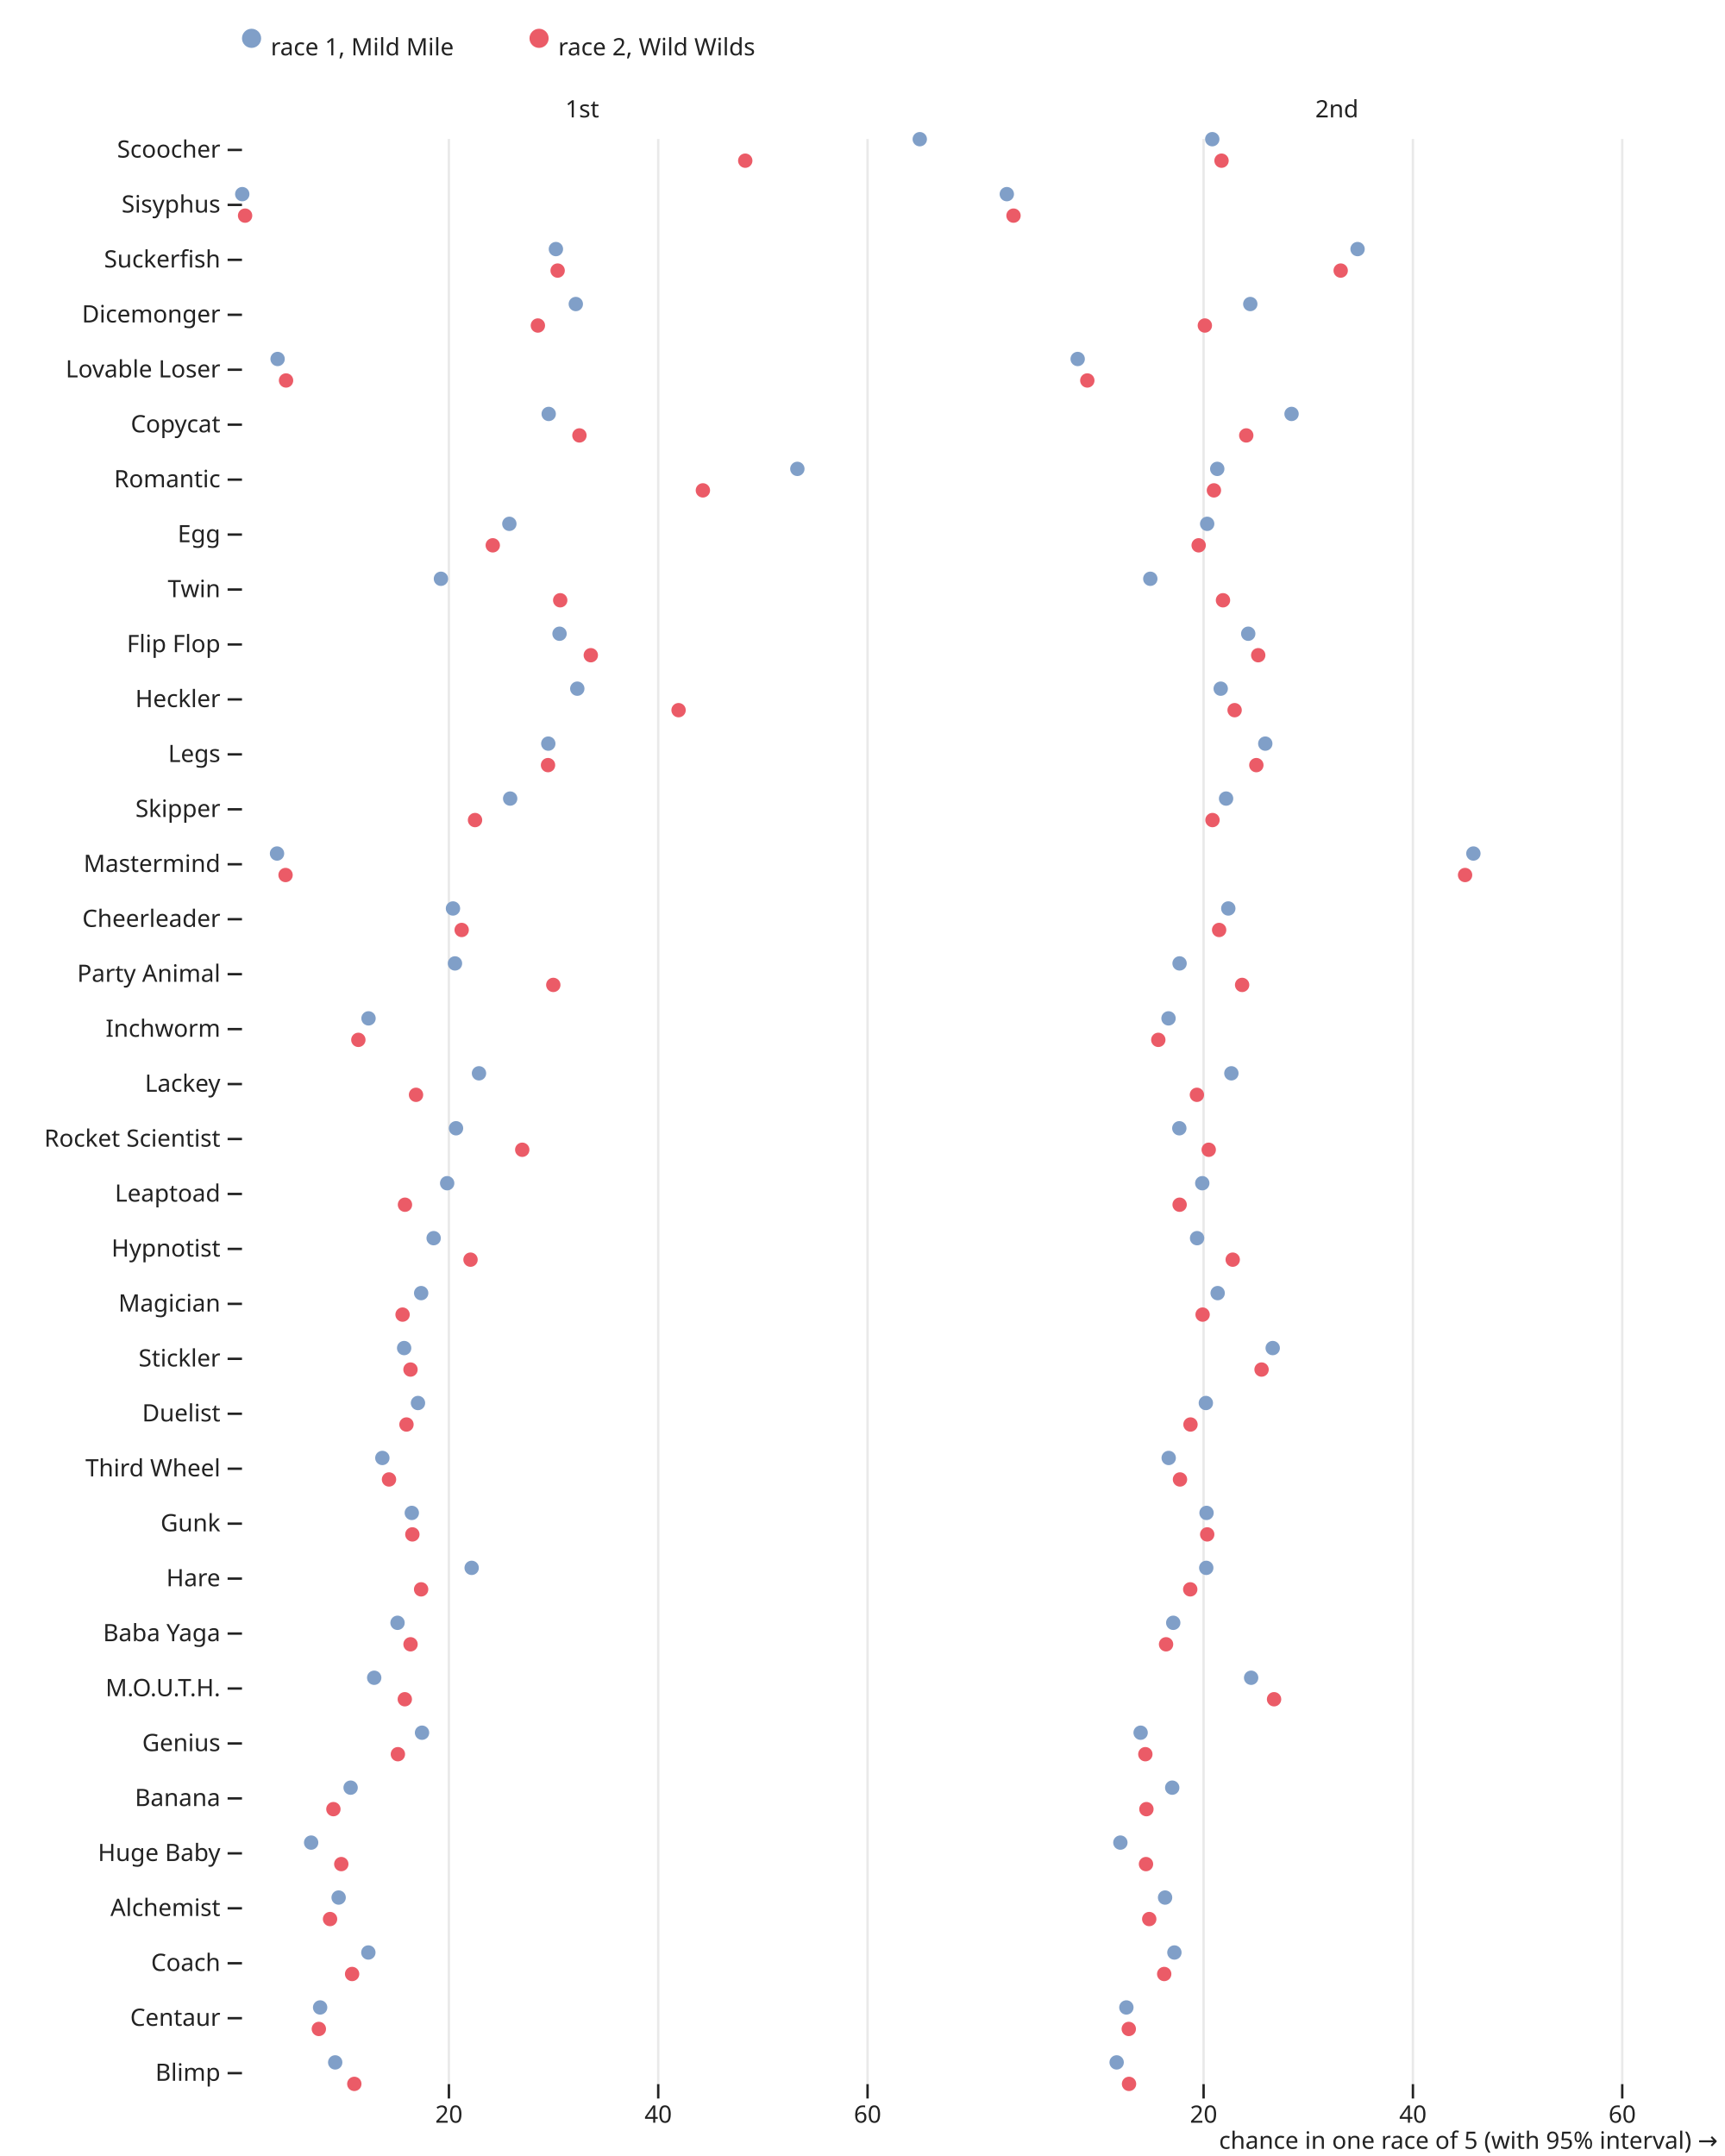
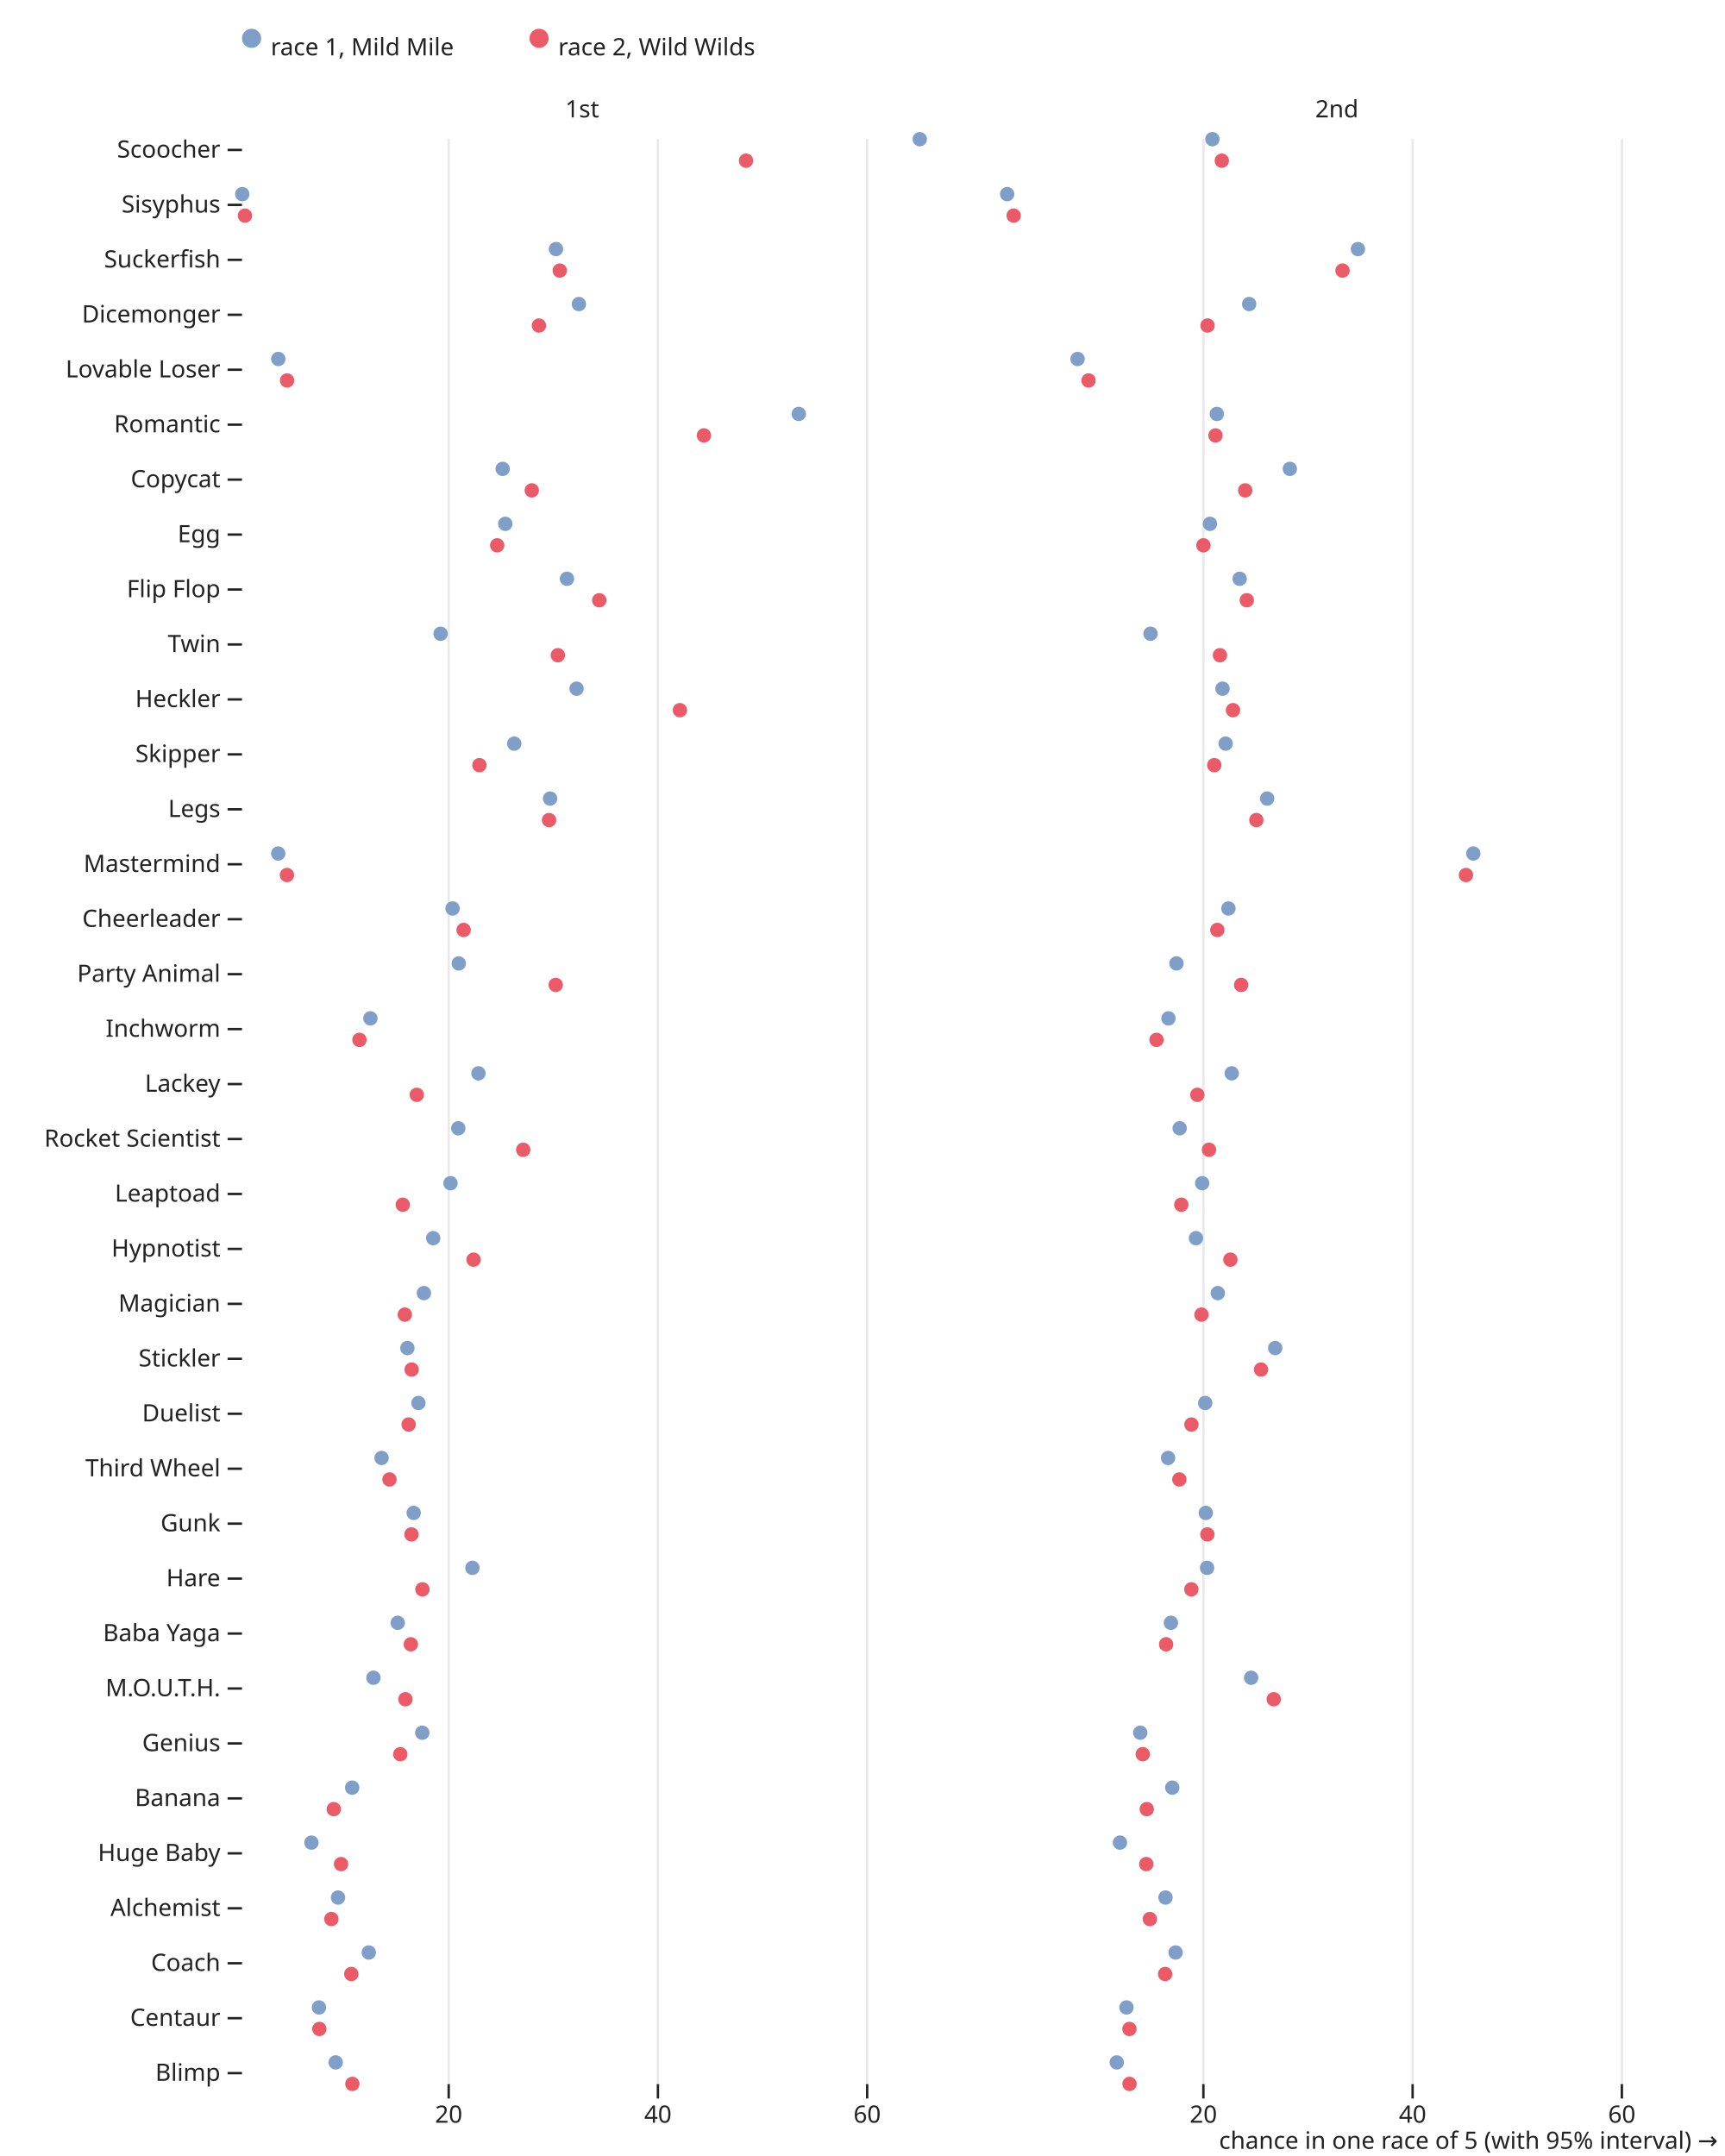
<svg xmlns="http://www.w3.org/2000/svg" class="plot-d6a7b5" fill="currentColor" font-family="system-ui, sans-serif" font-size="10" text-anchor="middle" width="720" height="900" viewBox="0 0 720 900" style="background: white; color: rgb(34, 34, 34);">
  <style>:where(.plot-d6a7b5) {
  --plot-background: white;
  display: block;
  height: auto;
  height: intrinsic;
  max-width: 100%;
}
:where(.plot-d6a7b5 text),
:where(.plot-d6a7b5 tspan) {
  white-space: pre;
}</style>
  <g aria-label="fx-axis tick label" transform="translate(0,-9)">
    <g transform="translate(1,0)">
      <text transform="translate(242,58)">1st</text>
    </g>
    <g transform="translate(316,0)">
      <text transform="translate(242,58)">2nd</text>
    </g>
  </g>
  <g aria-label="y-axis tick" aria-hidden="true">
    <g fill="none" stroke="currentColor" transform="translate(1,0)">
      <path transform="translate(100,62.58757)" d="M0,0L-6,0" />
      <path transform="translate(100,85.52542)" d="M0,0L-6,0" />
      <path transform="translate(100,108.4633)" d="M0,0L-6,0" />
      <path transform="translate(100,131.4011)" d="M0,0L-6,0" />
      <path transform="translate(100,154.339)" d="M0,0L-6,0" />
      <path transform="translate(100,177.2768)" d="M0,0L-6,0" />
      <path transform="translate(100,200.2147)" d="M0,0L-6,0" />
      <path transform="translate(100,223.1525)" d="M0,0L-6,0" />
      <path transform="translate(100,246.0904)" d="M0,0L-6,0" />
      <path transform="translate(100,269.0282)" d="M0,0L-6,0" />
      <path transform="translate(100,291.9661)" d="M0,0L-6,0" />
      <path transform="translate(100,314.904)" d="M0,0L-6,0" />
      <path transform="translate(100,337.8418)" d="M0,0L-6,0" />
      <path transform="translate(100,360.7797)" d="M0,0L-6,0" />
      <path transform="translate(100,383.7175)" d="M0,0L-6,0" />
      <path transform="translate(100,406.6554)" d="M0,0L-6,0" />
      <path transform="translate(100,429.5932)" d="M0,0L-6,0" />
      <path transform="translate(100,452.5311)" d="M0,0L-6,0" />
      <path transform="translate(100,475.4689)" d="M0,0L-6,0" />
      <path transform="translate(100,498.4068)" d="M0,0L-6,0" />
      <path transform="translate(100,521.3446)" d="M0,0L-6,0" />
      <path transform="translate(100,544.2825)" d="M0,0L-6,0" />
      <path transform="translate(100,567.2203)" d="M0,0L-6,0" />
      <path transform="translate(100,590.1582)" d="M0,0L-6,0" />
      <path transform="translate(100,613.096)" d="M0,0L-6,0" />
      <path transform="translate(100,636.0339)" d="M0,0L-6,0" />
      <path transform="translate(100,658.9718)" d="M0,0L-6,0" />
      <path transform="translate(100,681.9096)" d="M0,0L-6,0" />
      <path transform="translate(100,704.8475)" d="M0,0L-6,0" />
      <path transform="translate(100,727.7853)" d="M0,0L-6,0" />
      <path transform="translate(100,750.7232)" d="M0,0L-6,0" />
      <path transform="translate(100,773.661)" d="M0,0L-6,0" />
      <path transform="translate(100,796.5989)" d="M0,0L-6,0" />
      <path transform="translate(100,819.5367)" d="M0,0L-6,0" />
      <path transform="translate(100,842.4746)" d="M0,0L-6,0" />
      <path transform="translate(100,865.4124)" d="M0,0L-6,0" />
    </g>
  </g>
  <g aria-label="y-axis tick label" transform="translate(-9,0)">
    <g text-anchor="end" transform="translate(1,0)">
      <text y="0.32em" transform="translate(100,62.58757)">Scoocher</text>
      <text y="0.32em" transform="translate(100,85.52542)">Sisyphus</text>
      <text y="0.32em" transform="translate(100,108.4633)">Suckerfish</text>
      <text y="0.32em" transform="translate(100,131.4011)">Dicemonger</text>
      <text y="0.32em" transform="translate(100,154.339)">Lovable Loser</text>
-       <text y="0.32em" transform="translate(100,177.2768)">Copycat</text>
-       <text y="0.32em" transform="translate(100,200.2147)">Romantic</text>
+       <text y="0.32em" transform="translate(100,177.2768)">Romantic</text>
+       <text y="0.32em" transform="translate(100,200.2147)">Copycat</text>
      <text y="0.32em" transform="translate(100,223.1525)">Egg</text>
-       <text y="0.32em" transform="translate(100,246.0904)">Twin</text>
-       <text y="0.32em" transform="translate(100,269.0282)">Flip Flop</text>
+       <text y="0.32em" transform="translate(100,246.0904)">Flip Flop</text>
+       <text y="0.32em" transform="translate(100,269.0282)">Twin</text>
      <text y="0.32em" transform="translate(100,291.9661)">Heckler</text>
-       <text y="0.32em" transform="translate(100,314.904)">Legs</text>
-       <text y="0.32em" transform="translate(100,337.8418)">Skipper</text>
+       <text y="0.32em" transform="translate(100,314.904)">Skipper</text>
+       <text y="0.32em" transform="translate(100,337.8418)">Legs</text>
      <text y="0.32em" transform="translate(100,360.7797)">Mastermind</text>
      <text y="0.32em" transform="translate(100,383.7175)">Cheerleader</text>
      <text y="0.32em" transform="translate(100,406.6554)">Party Animal</text>
      <text y="0.32em" transform="translate(100,429.5932)">Inchworm</text>
      <text y="0.32em" transform="translate(100,452.5311)">Lackey</text>
      <text y="0.32em" transform="translate(100,475.4689)">Rocket Scientist</text>
      <text y="0.32em" transform="translate(100,498.4068)">Leaptoad</text>
      <text y="0.32em" transform="translate(100,521.3446)">Hypnotist</text>
      <text y="0.32em" transform="translate(100,544.2825)">Magician</text>
      <text y="0.32em" transform="translate(100,567.2203)">Stickler</text>
      <text y="0.32em" transform="translate(100,590.1582)">Duelist</text>
      <text y="0.32em" transform="translate(100,613.096)">Third Wheel</text>
      <text y="0.32em" transform="translate(100,636.0339)">Gunk</text>
      <text y="0.32em" transform="translate(100,658.9718)">Hare</text>
      <text y="0.32em" transform="translate(100,681.9096)">Baba Yaga</text>
      <text y="0.32em" transform="translate(100,704.8475)">M.O.U.T.H.</text>
      <text y="0.32em" transform="translate(100,727.7853)">Genius</text>
      <text y="0.32em" transform="translate(100,750.7232)">Banana</text>
      <text y="0.32em" transform="translate(100,773.661)">Huge Baby</text>
      <text y="0.32em" transform="translate(100,796.5989)">Alchemist</text>
      <text y="0.32em" transform="translate(100,819.5367)">Coach</text>
      <text y="0.32em" transform="translate(100,842.4746)">Centaur</text>
      <text y="0.32em" transform="translate(100,865.4124)">Blimp</text>
    </g>
  </g>
  <g aria-label="x-grid" aria-hidden="true">
    <g stroke="currentColor" stroke-opacity="0.1" transform="translate(1,0)">
-       <line x1="186.368" x2="186.368" y1="58" y2="870" />
-       <line x1="273.739" x2="273.739" y1="58" y2="870" />
-       <line x1="361.11" x2="361.11" y1="58" y2="870" />
+       <line x1="186.28" x2="186.28" y1="58" y2="870" />
+       <line x1="273.614" x2="273.614" y1="58" y2="870" />
+       <line x1="360.948" x2="360.948" y1="58" y2="870" />
    </g>
    <g stroke="currentColor" stroke-opacity="0.1" transform="translate(316,0)">
-       <line x1="186.368" x2="186.368" y1="58" y2="870" />
-       <line x1="273.739" x2="273.739" y1="58" y2="870" />
-       <line x1="361.11" x2="361.11" y1="58" y2="870" />
+       <line x1="186.28" x2="186.28" y1="58" y2="870" />
+       <line x1="273.614" x2="273.614" y1="58" y2="870" />
+       <line x1="360.948" x2="360.948" y1="58" y2="870" />
    </g>
  </g>
  <g aria-label="x-axis tick" aria-hidden="true">
    <g fill="none" stroke="currentColor" transform="translate(1,0)">
-       <path transform="translate(186.368,870)" d="M0,0L0,6" />
-       <path transform="translate(273.7392,870)" d="M0,0L0,6" />
-       <path transform="translate(361.1104,870)" d="M0,0L0,6" />
+       <path transform="translate(186.2798,870)" d="M0,0L0,6" />
+       <path transform="translate(273.6141,870)" d="M0,0L0,6" />
+       <path transform="translate(360.9485,870)" d="M0,0L0,6" />
    </g>
    <g fill="none" stroke="currentColor" transform="translate(316,0)">
-       <path transform="translate(186.368,870)" d="M0,0L0,6" />
-       <path transform="translate(273.7392,870)" d="M0,0L0,6" />
-       <path transform="translate(361.1104,870)" d="M0,0L0,6" />
+       <path transform="translate(186.2798,870)" d="M0,0L0,6" />
+       <path transform="translate(273.6141,870)" d="M0,0L0,6" />
+       <path transform="translate(360.9485,870)" d="M0,0L0,6" />
    </g>
  </g>
  <g aria-label="x-axis tick label" transform="translate(0,9)">
    <g font-variant="tabular-nums" transform="translate(1,0)">
-       <text y="0.71em" transform="translate(186.368,870)">20</text>
-       <text y="0.71em" transform="translate(273.7392,870)">40</text>
-       <text y="0.71em" transform="translate(361.1104,870)">60</text>
+       <text y="0.71em" transform="translate(186.2798,870)">20</text>
+       <text y="0.71em" transform="translate(273.6141,870)">40</text>
+       <text y="0.71em" transform="translate(360.9485,870)">60</text>
    </g>
    <g font-variant="tabular-nums" transform="translate(316,0)">
-       <text y="0.71em" transform="translate(186.368,870)">20</text>
-       <text y="0.71em" transform="translate(273.7392,870)">40</text>
-       <text y="0.71em" transform="translate(361.1104,870)">60</text>
+       <text y="0.71em" transform="translate(186.2798,870)">20</text>
+       <text y="0.71em" transform="translate(273.6141,870)">40</text>
+       <text y="0.71em" transform="translate(360.9485,870)">60</text>
    </g>
  </g>
  <g aria-label="x-axis label" text-anchor="end" transform="translate(17,27)">
    <text transform="translate(700,870)">chance in one race of 5 (with 95% interval) →</text>
  </g>
  <g aria-label="rule" transform="translate(0,-4.486188)">
    <g stroke="rgb(128, 159, 200)" transform="translate(1,0)">
-       <line x1="151.996" x2="153.502" y1="819.537" y2="819.537" />
-       <line x1="166.851" x2="168.52" y1="567.22" y2="567.22" />
-       <line x1="157.8" x2="159.379" y1="613.096" y2="613.096" />
-       <line x1="179.107" x2="180.897" y1="521.345" y2="521.345" />
-       <line x1="210.934" x2="212.947" y1="337.842" y2="337.842" />
-       <line x1="170.028" x2="171.734" y1="636.034" y2="636.034" />
-       <line x1="184.728" x2="186.562" y1="498.407" y2="498.407" />
-       <line x1="187.14" x2="188.992" y1="383.718" y2="383.718" />
-       <line x1="139.674" x2="141.016" y1="796.599" y2="796.599" />
-       <line x1="164.104" x2="165.751" y1="681.91" y2="681.91" />
-       <line x1="100" x2="100.232" y1="85.525" y2="85.525" />
-       <line x1="238.883" x2="241.032" y1="291.966" y2="291.966" />
-       <line x1="187.972" x2="189.831" y1="406.655" y2="406.655" />
-       <line x1="226.976" x2="229.073" y1="177.277" y2="177.277" />
-       <line x1="231.485" x2="233.602" y1="269.028" y2="269.028" />
-       <line x1="114.2" x2="115.056" y1="360.78" y2="360.78" />
-       <line x1="152.064" x2="153.575" y1="429.593" y2="429.593" />
-       <line x1="128.287" x2="129.447" y1="773.661" y2="773.661" />
-       <line x1="174.279" x2="176.019" y1="727.785" y2="727.785" />
-       <line x1="197.96" x2="199.891" y1="452.531" y2="452.531" />
-       <line x1="144.635" x2="146.053" y1="750.723" y2="750.723" />
-       <line x1="154.42" x2="155.955" y1="704.847" y2="704.847" />
-       <line x1="194.913" x2="196.822" y1="658.972" y2="658.972" />
-       <line x1="226.807" x2="228.899" y1="314.904" y2="314.904" />
-       <line x1="381.81" x2="384" y1="62.588" y2="62.588" />
-       <line x1="173.923" x2="175.661" y1="544.282" y2="544.282" />
-       <line x1="182.135" x2="183.95" y1="246.09" y2="246.09" />
-       <line x1="210.597" x2="212.604" y1="223.153" y2="223.153" />
-       <line x1="138.247" x2="139.57" y1="865.412" y2="865.412" />
-       <line x1="132.005" x2="133.229" y1="842.475" y2="842.475" />
-       <line x1="330.665" x2="332.958" y1="200.215" y2="200.215" />
-       <line x1="188.407" x2="190.267" y1="475.469" y2="475.469" />
-       <line x1="229.976" x2="232.086" y1="108.463" y2="108.463" />
-       <line x1="238.262" x2="240.407" y1="131.401" y2="131.401" />
-       <line x1="172.597" x2="174.326" y1="590.158" y2="590.158" />
-       <line x1="114.438" x2="115.299" y1="154.339" y2="154.339" />
+       <line x1="152.166" x2="153.68" y1="819.537" y2="819.537" />
+       <line x1="157.484" x2="159.059" y1="613.096" y2="613.096" />
+       <line x1="168.2" x2="169.886" y1="567.22" y2="567.22" />
+       <line x1="164.181" x2="165.83" y1="681.91" y2="681.91" />
+       <line x1="186.976" x2="188.826" y1="383.718" y2="383.718" />
+       <line x1="139.425" x2="140.767" y1="796.599" y2="796.599" />
+       <line x1="212.63" x2="214.649" y1="314.904" y2="314.904" />
+       <line x1="178.923" x2="180.707" y1="521.345" y2="521.345" />
+       <line x1="175.066" x2="176.815" y1="544.282" y2="544.282" />
+       <line x1="181.993" x2="183.807" y1="269.028" y2="269.028" />
+       <line x1="145.276" x2="146.701" y1="750.723" y2="750.723" />
+       <line x1="197.732" x2="199.66" y1="452.531" y2="452.531" />
+       <line x1="154.11" x2="155.645" y1="704.847" y2="704.847" />
+       <line x1="195.233" x2="197.144" y1="658.972" y2="658.972" />
+       <line x1="208.891" x2="210.889" y1="223.153" y2="223.153" />
+       <line x1="131.525" x2="132.744" y1="842.475" y2="842.475" />
+       <line x1="331.244" x2="333.532" y1="177.277" y2="177.277" />
+       <line x1="138.438" x2="139.765" y1="865.412" y2="865.412" />
+       <line x1="128.416" x2="129.577" y1="773.661" y2="773.661" />
+       <line x1="207.815" x2="209.806" y1="200.215" y2="200.215" />
+       <line x1="189.55" x2="191.42" y1="406.655" y2="406.655" />
+       <line x1="174.384" x2="176.127" y1="727.785" y2="727.785" />
+       <line x1="234.58" x2="236.711" y1="246.09" y2="246.09" />
+       <line x1="114.698" x2="115.566" y1="360.78" y2="360.78" />
+       <line x1="152.841" x2="154.365" y1="429.593" y2="429.593" />
+       <line x1="100" x2="100.238" y1="85.525" y2="85.525" />
+       <line x1="238.588" x2="240.73" y1="291.966" y2="291.966" />
+       <line x1="170.816" x2="172.526" y1="636.034" y2="636.034" />
+       <line x1="186.109" x2="187.953" y1="498.407" y2="498.407" />
+       <line x1="227.563" x2="229.661" y1="337.842" y2="337.842" />
+       <line x1="381.817" x2="384" y1="62.588" y2="62.588" />
+       <line x1="230.017" x2="232.127" y1="108.463" y2="108.463" />
+       <line x1="189.348" x2="191.219" y1="475.469" y2="475.469" />
+       <line x1="239.547" x2="241.697" y1="131.401" y2="131.401" />
+       <line x1="172.786" x2="174.514" y1="590.158" y2="590.158" />
+       <line x1="114.732" x2="115.601" y1="154.339" y2="154.339" />
    </g>
    <g stroke="rgb(128, 159, 200)" transform="translate(316,0)">
-       <line x1="172.833" x2="174.565" y1="681.91" y2="681.91" />
-       <line x1="169.446" x2="171.139" y1="796.599" y2="796.599" />
-       <line x1="195.722" x2="197.637" y1="383.718" y2="383.718" />
-       <line x1="194.804" x2="196.713" y1="337.842" y2="337.842" />
-       <line x1="182.74" x2="184.56" y1="521.345" y2="521.345" />
-       <line x1="170.947" x2="172.66" y1="613.096" y2="613.096" />
-       <line x1="214.203" x2="216.229" y1="567.22" y2="567.22" />
-       <line x1="173.32" x2="175.051" y1="819.537" y2="819.537" />
-       <line x1="186.557" x2="188.404" y1="658.972" y2="658.972" />
-       <line x1="205.226" x2="207.199" y1="704.847" y2="704.847" />
-       <line x1="192.569" x2="194.461" y1="291.966" y2="291.966" />
-       <line x1="103.985" x2="104.485" y1="85.525" y2="85.525" />
-       <line x1="297.832" x2="300.127" y1="360.78" y2="360.78" />
-       <line x1="204.018" x2="205.988" y1="269.028" y2="269.028" />
-       <line x1="159.289" x2="160.88" y1="727.785" y2="727.785" />
-       <line x1="175.465" x2="177.221" y1="406.655" y2="406.655" />
-       <line x1="170.876" x2="172.589" y1="429.593" y2="429.593" />
-       <line x1="150.885" x2="152.381" y1="773.661" y2="773.661" />
-       <line x1="222.047" x2="224.119" y1="177.277" y2="177.277" />
-       <line x1="172.41" x2="174.139" y1="750.723" y2="750.723" />
-       <line x1="197.001" x2="198.925" y1="452.531" y2="452.531" />
-       <line x1="189.057" x2="190.921" y1="62.588" y2="62.588" />
-       <line x1="211.112" x2="213.121" y1="314.904" y2="314.904" />
-       <line x1="186.941" x2="188.788" y1="223.153" y2="223.153" />
-       <line x1="149.342" x2="150.818" y1="865.412" y2="865.412" />
-       <line x1="191.131" x2="193.013" y1="200.215" y2="200.215" />
-       <line x1="153.375" x2="154.9" y1="842.475" y2="842.475" />
-       <line x1="163.307" x2="164.947" y1="246.09" y2="246.09" />
-       <line x1="191.301" x2="193.182" y1="544.282" y2="544.282" />
-       <line x1="186.671" x2="188.522" y1="636.034" y2="636.034" />
-       <line x1="184.901" x2="186.736" y1="498.407" y2="498.407" />
-       <line x1="249.544" x2="251.731" y1="108.463" y2="108.463" />
-       <line x1="175.362" x2="177.114" y1="475.469" y2="475.469" />
-       <line x1="204.871" x2="206.846" y1="131.401" y2="131.401" />
-       <line x1="133.19" x2="134.436" y1="154.339" y2="154.339" />
-       <line x1="186.389" x2="188.235" y1="590.158" y2="590.158" />
+       <line x1="215.243" x2="217.279" y1="567.22" y2="567.22" />
+       <line x1="173.812" x2="175.553" y1="819.537" y2="819.537" />
+       <line x1="170.697" x2="172.409" y1="613.096" y2="613.096" />
+       <line x1="171.859" x2="173.583" y1="681.91" y2="681.91" />
+       <line x1="189.112" x2="190.972" y1="62.588" y2="62.588" />
+       <line x1="211.889" x2="213.906" y1="337.842" y2="337.842" />
+       <line x1="182.275" x2="184.087" y1="521.345" y2="521.345" />
+       <line x1="194.628" x2="196.532" y1="314.904" y2="314.904" />
+       <line x1="200.45" x2="202.397" y1="246.09" y2="246.09" />
+       <line x1="159.14" x2="160.732" y1="727.785" y2="727.785" />
+       <line x1="170.842" x2="172.558" y1="429.593" y2="429.593" />
+       <line x1="221.331" x2="223.398" y1="200.215" y2="200.215" />
+       <line x1="297.804" x2="300.095" y1="360.78" y2="360.78" />
+       <line x1="150.722" x2="152.214" y1="773.661" y2="773.661" />
+       <line x1="174.179" x2="175.922" y1="406.655" y2="406.655" />
+       <line x1="197.146" x2="199.07" y1="452.531" y2="452.531" />
+       <line x1="172.425" x2="174.154" y1="750.723" y2="750.723" />
+       <line x1="195.779" x2="197.694" y1="383.718" y2="383.718" />
+       <line x1="169.62" x2="171.321" y1="796.599" y2="796.599" />
+       <line x1="193.326" x2="195.219" y1="291.966" y2="291.966" />
+       <line x1="104.125" x2="104.634" y1="85.525" y2="85.525" />
+       <line x1="186.899" x2="188.749" y1="658.972" y2="658.972" />
+       <line x1="205.227" x2="207.203" y1="704.847" y2="704.847" />
+       <line x1="190.953" x2="192.83" y1="177.277" y2="177.277" />
+       <line x1="153.421" x2="154.95" y1="842.475" y2="842.475" />
+       <line x1="188.091" x2="189.949" y1="223.153" y2="223.153" />
+       <line x1="149.385" x2="150.862" y1="865.412" y2="865.412" />
+       <line x1="191.368" x2="193.25" y1="544.282" y2="544.282" />
+       <line x1="163.401" x2="165.042" y1="269.028" y2="269.028" />
+       <line x1="249.693" x2="251.879" y1="108.463" y2="108.463" />
+       <line x1="204.404" x2="206.376" y1="131.401" y2="131.401" />
+       <line x1="175.508" x2="177.264" y1="475.469" y2="475.469" />
+       <line x1="186.365" x2="188.208" y1="636.034" y2="636.034" />
+       <line x1="184.864" x2="186.698" y1="498.407" y2="498.407" />
+       <line x1="186.12" x2="187.962" y1="590.158" y2="590.158" />
+       <line x1="133.141" x2="134.386" y1="154.339" y2="154.339" />
    </g>
  </g>
  <g aria-label="dot" transform="translate(0,-4.486188)">
    <g fill="rgb(128, 159, 200)" transform="translate(1,0)">
-       <circle cx="152.749" cy="819.537" r="3" />
-       <circle cx="167.685" cy="567.22" r="3" />
-       <circle cx="158.589" cy="613.096" r="3" />
-       <circle cx="180.002" cy="521.345" r="3" />
-       <circle cx="211.941" cy="337.842" r="3" />
-       <circle cx="170.881" cy="636.034" r="3" />
-       <circle cx="185.645" cy="498.407" r="3" />
-       <circle cx="188.066" cy="383.718" r="3" />
-       <circle cx="140.345" cy="796.599" r="3" />
-       <circle cx="164.927" cy="681.91" r="3" />
-       <circle cx="100.116" cy="85.525" r="3" />
-       <circle cx="239.958" cy="291.966" r="3" />
-       <circle cx="188.902" cy="406.655" r="3" />
-       <circle cx="228.025" cy="177.277" r="3" />
-       <circle cx="232.544" cy="269.028" r="3" />
-       <circle cx="114.628" cy="360.78" r="3" />
-       <circle cx="152.819" cy="429.593" r="3" />
-       <circle cx="128.867" cy="773.661" r="3" />
-       <circle cx="175.149" cy="727.785" r="3" />
-       <circle cx="198.926" cy="452.531" r="3" />
-       <circle cx="145.344" cy="750.723" r="3" />
-       <circle cx="155.187" cy="704.847" r="3" />
-       <circle cx="195.868" cy="658.972" r="3" />
-       <circle cx="227.853" cy="314.904" r="3" />
-       <circle cx="382.905" cy="62.588" r="3" />
-       <circle cx="174.792" cy="544.282" r="3" />
-       <circle cx="183.043" cy="246.09" r="3" />
-       <circle cx="211.6" cy="223.153" r="3" />
-       <circle cx="138.909" cy="865.412" r="3" />
-       <circle cx="132.617" cy="842.475" r="3" />
-       <circle cx="331.811" cy="200.215" r="3" />
-       <circle cx="189.337" cy="475.469" r="3" />
-       <circle cx="231.031" cy="108.463" r="3" />
-       <circle cx="239.335" cy="131.401" r="3" />
-       <circle cx="173.461" cy="590.158" r="3" />
-       <circle cx="114.869" cy="154.339" r="3" />
+       <circle cx="152.923" cy="819.537" r="3" />
+       <circle cx="158.271" cy="613.096" r="3" />
+       <circle cx="169.043" cy="567.22" r="3" />
+       <circle cx="165.006" cy="681.91" r="3" />
+       <circle cx="187.901" cy="383.718" r="3" />
+       <circle cx="140.096" cy="796.599" r="3" />
+       <circle cx="213.64" cy="314.904" r="3" />
+       <circle cx="179.815" cy="521.345" r="3" />
+       <circle cx="175.94" cy="544.282" r="3" />
+       <circle cx="182.9" cy="269.028" r="3" />
+       <circle cx="145.988" cy="750.723" r="3" />
+       <circle cx="198.696" cy="452.531" r="3" />
+       <circle cx="154.878" cy="704.847" r="3" />
+       <circle cx="196.188" cy="658.972" r="3" />
+       <circle cx="209.89" cy="223.153" r="3" />
+       <circle cx="132.135" cy="842.475" r="3" />
+       <circle cx="332.388" cy="177.277" r="3" />
+       <circle cx="139.102" cy="865.412" r="3" />
+       <circle cx="128.996" cy="773.661" r="3" />
+       <circle cx="208.81" cy="200.215" r="3" />
+       <circle cx="190.485" cy="406.655" r="3" />
+       <circle cx="175.256" cy="727.785" r="3" />
+       <circle cx="235.646" cy="246.09" r="3" />
+       <circle cx="115.132" cy="360.78" r="3" />
+       <circle cx="153.603" cy="429.593" r="3" />
+       <circle cx="100.119" cy="85.525" r="3" />
+       <circle cx="239.659" cy="291.966" r="3" />
+       <circle cx="171.671" cy="636.034" r="3" />
+       <circle cx="187.031" cy="498.407" r="3" />
+       <circle cx="228.612" cy="337.842" r="3" />
+       <circle cx="382.908" cy="62.588" r="3" />
+       <circle cx="231.072" cy="108.463" r="3" />
+       <circle cx="190.283" cy="475.469" r="3" />
+       <circle cx="240.622" cy="131.401" r="3" />
+       <circle cx="173.65" cy="590.158" r="3" />
+       <circle cx="115.166" cy="154.339" r="3" />
    </g>
    <g fill="rgb(128, 159, 200)" transform="translate(316,0)">
-       <circle cx="173.699" cy="681.91" r="3" />
-       <circle cx="170.292" cy="796.599" r="3" />
-       <circle cx="196.679" cy="383.718" r="3" />
-       <circle cx="195.758" cy="337.842" r="3" />
-       <circle cx="183.65" cy="521.345" r="3" />
-       <circle cx="171.804" cy="613.096" r="3" />
-       <circle cx="215.216" cy="567.22" r="3" />
-       <circle cx="174.185" cy="819.537" r="3" />
-       <circle cx="187.481" cy="658.972" r="3" />
-       <circle cx="206.213" cy="704.847" r="3" />
-       <circle cx="193.515" cy="291.966" r="3" />
-       <circle cx="104.235" cy="85.525" r="3" />
-       <circle cx="298.979" cy="360.78" r="3" />
-       <circle cx="205.003" cy="269.028" r="3" />
-       <circle cx="160.085" cy="727.785" r="3" />
-       <circle cx="176.343" cy="406.655" r="3" />
-       <circle cx="171.732" cy="429.593" r="3" />
-       <circle cx="151.633" cy="773.661" r="3" />
-       <circle cx="223.083" cy="177.277" r="3" />
-       <circle cx="173.274" cy="750.723" r="3" />
-       <circle cx="197.963" cy="452.531" r="3" />
-       <circle cx="189.989" cy="62.588" r="3" />
-       <circle cx="212.117" cy="314.904" r="3" />
-       <circle cx="187.864" cy="223.153" r="3" />
-       <circle cx="150.08" cy="865.412" r="3" />
-       <circle cx="192.072" cy="200.215" r="3" />
-       <circle cx="154.138" cy="842.475" r="3" />
-       <circle cx="164.127" cy="246.09" r="3" />
-       <circle cx="192.241" cy="544.282" r="3" />
-       <circle cx="187.597" cy="636.034" r="3" />
-       <circle cx="185.818" cy="498.407" r="3" />
-       <circle cx="250.637" cy="108.463" r="3" />
-       <circle cx="176.238" cy="475.469" r="3" />
-       <circle cx="205.858" cy="131.401" r="3" />
-       <circle cx="133.813" cy="154.339" r="3" />
-       <circle cx="187.312" cy="590.158" r="3" />
+       <circle cx="216.261" cy="567.22" r="3" />
+       <circle cx="174.682" cy="819.537" r="3" />
+       <circle cx="171.553" cy="613.096" r="3" />
+       <circle cx="172.721" cy="681.91" r="3" />
+       <circle cx="190.042" cy="62.588" r="3" />
+       <circle cx="212.897" cy="337.842" r="3" />
+       <circle cx="183.181" cy="521.345" r="3" />
+       <circle cx="195.58" cy="314.904" r="3" />
+       <circle cx="201.423" cy="246.09" r="3" />
+       <circle cx="159.936" cy="727.785" r="3" />
+       <circle cx="171.7" cy="429.593" r="3" />
+       <circle cx="222.365" cy="200.215" r="3" />
+       <circle cx="298.95" cy="360.78" r="3" />
+       <circle cx="151.468" cy="773.661" r="3" />
+       <circle cx="175.051" cy="406.655" r="3" />
+       <circle cx="198.108" cy="452.531" r="3" />
+       <circle cx="173.29" cy="750.723" r="3" />
+       <circle cx="196.737" cy="383.718" r="3" />
+       <circle cx="170.47" cy="796.599" r="3" />
+       <circle cx="194.273" cy="291.966" r="3" />
+       <circle cx="104.379" cy="85.525" r="3" />
+       <circle cx="187.824" cy="658.972" r="3" />
+       <circle cx="206.215" cy="704.847" r="3" />
+       <circle cx="191.892" cy="177.277" r="3" />
+       <circle cx="154.185" cy="842.475" r="3" />
+       <circle cx="189.02" cy="223.153" r="3" />
+       <circle cx="150.124" cy="865.412" r="3" />
+       <circle cx="192.309" cy="544.282" r="3" />
+       <circle cx="164.221" cy="269.028" r="3" />
+       <circle cx="250.786" cy="108.463" r="3" />
+       <circle cx="205.39" cy="131.401" r="3" />
+       <circle cx="176.386" cy="475.469" r="3" />
+       <circle cx="187.286" cy="636.034" r="3" />
+       <circle cx="185.781" cy="498.407" r="3" />
+       <circle cx="187.041" cy="590.158" r="3" />
+       <circle cx="133.763" cy="154.339" r="3" />
    </g>
  </g>
  <g aria-label="rule" transform="translate(0,4.486188)">
    <g stroke="rgb(235, 91, 103)" transform="translate(1,0)">
-       <line x1="169.501" x2="171.204" y1="681.91" y2="681.91" />
-       <line x1="169.486" x2="171.183" y1="567.22" y2="567.22" />
-       <line x1="160.563" x2="162.171" y1="613.096" y2="613.096" />
-       <line x1="145.255" x2="146.68" y1="819.537" y2="819.537" />
-       <line x1="101.131" x2="101.464" y1="85.525" y2="85.525" />
-       <line x1="281.099" x2="283.363" y1="291.966" y2="291.966" />
-       <line x1="196.309" x2="198.232" y1="337.842" y2="337.842" />
-       <line x1="194.436" x2="196.342" y1="521.345" y2="521.345" />
-       <line x1="166.194" x2="167.861" y1="544.282" y2="544.282" />
-       <line x1="231.769" x2="233.885" y1="246.09" y2="246.09" />
-       <line x1="170.264" x2="171.971" y1="636.034" y2="636.034" />
-       <line x1="167.194" x2="168.869" y1="498.407" y2="498.407" />
-       <line x1="173.901" x2="175.642" y1="658.972" y2="658.972" />
-       <line x1="167.124" x2="168.799" y1="704.847" y2="704.847" />
-       <line x1="171.785" x2="173.506" y1="452.531" y2="452.531" />
-       <line x1="137.5" x2="138.815" y1="750.723" y2="750.723" />
-       <line x1="308.912" x2="311.209" y1="62.588" y2="62.588" />
-       <line x1="226.694" x2="228.787" y1="314.904" y2="314.904" />
-       <line x1="140.77" x2="142.13" y1="773.661" y2="773.661" />
-       <line x1="164.252" x2="165.897" y1="727.785" y2="727.785" />
-       <line x1="244.511" x2="246.677" y1="269.028" y2="269.028" />
-       <line x1="117.719" x2="118.659" y1="360.78" y2="360.78" />
-       <line x1="228.887" x2="230.997" y1="406.655" y2="406.655" />
-       <line x1="147.845" x2="149.304" y1="429.593" y2="429.593" />
-       <line x1="239.772" x2="241.921" y1="177.277" y2="177.277" />
-       <line x1="291.235" x2="293.517" y1="200.215" y2="200.215" />
-       <line x1="203.695" x2="205.66" y1="223.153" y2="223.153" />
-       <line x1="146.169" x2="147.604" y1="865.412" y2="865.412" />
-       <line x1="131.473" x2="132.691" y1="842.475" y2="842.475" />
-       <line x1="190.756" x2="192.638" y1="383.718" y2="383.718" />
-       <line x1="136.115" x2="137.407" y1="796.599" y2="796.599" />
-       <line x1="230.697" x2="232.807" y1="108.463" y2="108.463" />
-       <line x1="215.961" x2="218" y1="475.469" y2="475.469" />
-       <line x1="222.468" x2="224.543" y1="131.401" y2="131.401" />
-       <line x1="167.817" x2="169.496" y1="590.158" y2="590.158" />
-       <line x1="117.917" x2="118.865" y1="154.339" y2="154.339" />
+       <line x1="169.628" x2="171.33" y1="681.91" y2="681.91" />
+       <line x1="169.966" x2="171.668" y1="567.22" y2="567.22" />
+       <line x1="144.923" x2="146.34" y1="819.537" y2="819.537" />
+       <line x1="160.761" x2="162.372" y1="613.096" y2="613.096" />
+       <line x1="191.565" x2="193.449" y1="383.718" y2="383.718" />
+       <line x1="136.658" x2="137.959" y1="796.599" y2="796.599" />
+       <line x1="195.697" x2="197.611" y1="521.345" y2="521.345" />
+       <line x1="198.126" x2="200.059" y1="314.904" y2="314.904" />
+       <line x1="172.091" x2="173.815" y1="452.531" y2="452.531" />
+       <line x1="137.644" x2="138.96" y1="750.723" y2="750.723" />
+       <line x1="174.437" x2="176.183" y1="658.972" y2="658.972" />
+       <line x1="167.378" x2="169.054" y1="704.847" y2="704.847" />
+       <line x1="309.234" x2="311.534" y1="62.588" y2="62.588" />
+       <line x1="227.126" x2="229.218" y1="337.842" y2="337.842" />
+       <line x1="166.27" x2="167.934" y1="498.407" y2="498.407" />
+       <line x1="169.883" x2="171.586" y1="636.034" y2="636.034" />
+       <line x1="167.125" x2="168.804" y1="544.282" y2="544.282" />
+       <line x1="230.778" x2="232.893" y1="269.028" y2="269.028" />
+       <line x1="281.654" x2="283.919" y1="291.966" y2="291.966" />
+       <line x1="101.073" x2="101.406" y1="85.525" y2="85.525" />
+       <line x1="118.341" x2="119.299" y1="154.339" y2="154.339" />
+       <line x1="168.719" x2="170.41" y1="590.158" y2="590.158" />
+       <line x1="165.259" x2="166.913" y1="727.785" y2="727.785" />
+       <line x1="229.894" x2="232.002" y1="406.655" y2="406.655" />
+       <line x1="248.028" x2="250.207" y1="246.09" y2="246.09" />
+       <line x1="219.926" x2="221.986" y1="200.215" y2="200.215" />
+       <line x1="118.297" x2="119.252" y1="360.78" y2="360.78" />
+       <line x1="140.667" x2="142.027" y1="773.661" y2="773.661" />
+       <line x1="148.293" x2="149.758" y1="429.593" y2="429.593" />
+       <line x1="216.367" x2="218.409" y1="475.469" y2="475.469" />
+       <line x1="222.901" x2="224.974" y1="131.401" y2="131.401" />
+       <line x1="231.573" x2="233.693" y1="108.463" y2="108.463" />
+       <line x1="131.68" x2="132.9" y1="842.475" y2="842.475" />
+       <line x1="205.532" x2="207.508" y1="223.153" y2="223.153" />
+       <line x1="145.357" x2="146.782" y1="865.412" y2="865.412" />
+       <line x1="291.664" x2="293.947" y1="177.277" y2="177.277" />
    </g>
    <g stroke="rgb(235, 91, 103)" transform="translate(316,0)">
-       <line x1="169.85" x2="171.556" y1="681.91" y2="681.91" />
-       <line x1="175.636" x2="177.392" y1="613.096" y2="613.096" />
-       <line x1="209.564" x2="211.565" y1="567.22" y2="567.22" />
-       <line x1="169.081" x2="170.776" y1="819.537" y2="819.537" />
-       <line x1="193.514" x2="195.411" y1="246.09" y2="246.09" />
-       <line x1="185.04" x2="186.875" y1="544.282" y2="544.282" />
-       <line x1="106.721" x2="107.339" y1="85.525" y2="85.525" />
-       <line x1="198.354" x2="200.283" y1="291.966" y2="291.966" />
-       <line x1="162.867" x2="164.5" y1="796.599" y2="796.599" />
-       <line x1="191.91" x2="193.8" y1="383.718" y2="383.718" />
-       <line x1="214.767" x2="216.8" y1="704.847" y2="704.847" />
-       <line x1="179.896" x2="181.691" y1="658.972" y2="658.972" />
-       <line x1="182.669" x2="184.485" y1="452.531" y2="452.531" />
-       <line x1="161.688" x2="163.31" y1="750.723" y2="750.723" />
-       <line x1="175.489" x2="177.242" y1="498.407" y2="498.407" />
-       <line x1="186.953" x2="188.804" y1="636.034" y2="636.034" />
-       <line x1="192.907" x2="194.802" y1="62.588" y2="62.588" />
-       <line x1="207.395" x2="209.384" y1="314.904" y2="314.904" />
-       <line x1="189.742" x2="191.613" y1="200.215" y2="200.215" />
-       <line x1="183.4" x2="185.22" y1="223.153" y2="223.153" />
-       <line x1="154.477" x2="156.016" y1="865.412" y2="865.412" />
-       <line x1="154.369" x2="155.91" y1="842.475" y2="842.475" />
-       <line x1="189.144" x2="191.015" y1="337.842" y2="337.842" />
-       <line x1="197.561" x2="199.488" y1="521.345" y2="521.345" />
-       <line x1="208.175" x2="210.167" y1="269.028" y2="269.028" />
-       <line x1="161.519" x2="163.136" y1="773.661" y2="773.661" />
-       <line x1="201.474" x2="203.431" y1="406.655" y2="406.655" />
-       <line x1="294.372" x2="296.654" y1="360.78" y2="360.78" />
-       <line x1="166.631" x2="168.303" y1="429.593" y2="429.593" />
-       <line x1="161.252" x2="162.865" y1="727.785" y2="727.785" />
-       <line x1="203.195" x2="205.157" y1="177.277" y2="177.277" />
-       <line x1="137.181" x2="138.49" y1="154.339" y2="154.339" />
-       <line x1="180.005" x2="181.794" y1="590.158" y2="590.158" />
-       <line x1="242.509" x2="244.668" y1="108.463" y2="108.463" />
-       <line x1="187.585" x2="189.438" y1="475.469" y2="475.469" />
-       <line x1="185.972" x2="187.814" y1="131.401" y2="131.401" />
+       <line x1="196.587" x2="198.507" y1="521.345" y2="521.345" />
+       <line x1="189.888" x2="191.762" y1="314.904" y2="314.904" />
+       <line x1="169.872" x2="171.577" y1="681.91" y2="681.91" />
+       <line x1="175.365" x2="177.119" y1="613.096" y2="613.096" />
+       <line x1="169.46" x2="171.156" y1="819.537" y2="819.537" />
+       <line x1="209.341" x2="211.342" y1="567.22" y2="567.22" />
+       <line x1="214.632" x2="216.663" y1="704.847" y2="704.847" />
+       <line x1="180.368" x2="182.166" y1="658.972" y2="658.972" />
+       <line x1="192.245" x2="194.136" y1="269.028" y2="269.028" />
+       <line x1="184.56" x2="186.395" y1="544.282" y2="544.282" />
+       <line x1="163.117" x2="164.754" y1="796.599" y2="796.599" />
+       <line x1="191.155" x2="193.036" y1="383.718" y2="383.718" />
+       <line x1="193.025" x2="194.925" y1="62.588" y2="62.588" />
+       <line x1="207.398" x2="209.384" y1="337.842" y2="337.842" />
+       <line x1="197.679" x2="199.604" y1="291.966" y2="291.966" />
+       <line x1="106.776" x2="107.398" y1="85.525" y2="85.525" />
+       <line x1="187.011" x2="188.862" y1="636.034" y2="636.034" />
+       <line x1="176.182" x2="177.939" y1="498.407" y2="498.407" />
+       <line x1="154.679" x2="156.221" y1="865.412" y2="865.412" />
+       <line x1="185.372" x2="187.207" y1="223.153" y2="223.153" />
+       <line x1="154.643" x2="156.185" y1="842.475" y2="842.475" />
+       <line x1="190.391" x2="192.268" y1="177.277" y2="177.277" />
+       <line x1="203.421" x2="205.384" y1="246.09" y2="246.09" />
+       <line x1="160.162" x2="161.763" y1="727.785" y2="727.785" />
+       <line x1="165.88" x2="167.545" y1="429.593" y2="429.593" />
+       <line x1="202.756" x2="204.716" y1="200.215" y2="200.215" />
+       <line x1="161.629" x2="163.249" y1="773.661" y2="773.661" />
+       <line x1="294.732" x2="297.016" y1="360.78" y2="360.78" />
+       <line x1="201.062" x2="203.012" y1="406.655" y2="406.655" />
+       <line x1="161.835" x2="163.458" y1="750.723" y2="750.723" />
+       <line x1="182.852" x2="184.67" y1="452.531" y2="452.531" />
+       <line x1="243.271" x2="245.438" y1="108.463" y2="108.463" />
+       <line x1="187.694" x2="189.549" y1="475.469" y2="475.469" />
+       <line x1="187.091" x2="188.939" y1="131.401" y2="131.401" />
+       <line x1="137.688" x2="139.004" y1="154.339" y2="154.339" />
+       <line x1="180.392" x2="182.188" y1="590.158" y2="590.158" />
    </g>
  </g>
  <g aria-label="dot" transform="translate(0,4.486188)">
    <g fill="rgb(235, 91, 103)" transform="translate(1,0)">
-       <circle cx="170.352" cy="681.91" r="3" />
-       <circle cx="170.334" cy="567.22" r="3" />
-       <circle cx="161.367" cy="613.096" r="3" />
-       <circle cx="145.968" cy="819.537" r="3" />
-       <circle cx="101.297" cy="85.525" r="3" />
-       <circle cx="282.231" cy="291.966" r="3" />
-       <circle cx="197.271" cy="337.842" r="3" />
-       <circle cx="195.389" cy="521.345" r="3" />
-       <circle cx="167.028" cy="544.282" r="3" />
-       <circle cx="232.827" cy="246.09" r="3" />
-       <circle cx="171.117" cy="636.034" r="3" />
-       <circle cx="168.031" cy="498.407" r="3" />
-       <circle cx="174.771" cy="658.972" r="3" />
-       <circle cx="167.961" cy="704.847" r="3" />
-       <circle cx="172.645" cy="452.531" r="3" />
-       <circle cx="138.157" cy="750.723" r="3" />
-       <circle cx="310.06" cy="62.588" r="3" />
-       <circle cx="227.74" cy="314.904" r="3" />
-       <circle cx="141.45" cy="773.661" r="3" />
-       <circle cx="165.075" cy="727.785" r="3" />
-       <circle cx="245.594" cy="269.028" r="3" />
-       <circle cx="118.189" cy="360.78" r="3" />
-       <circle cx="229.942" cy="406.655" r="3" />
-       <circle cx="148.575" cy="429.593" r="3" />
-       <circle cx="240.847" cy="177.277" r="3" />
-       <circle cx="292.376" cy="200.215" r="3" />
-       <circle cx="204.677" cy="223.153" r="3" />
-       <circle cx="146.887" cy="865.412" r="3" />
-       <circle cx="132.082" cy="842.475" r="3" />
-       <circle cx="191.697" cy="383.718" r="3" />
-       <circle cx="136.761" cy="796.599" r="3" />
-       <circle cx="231.752" cy="108.463" r="3" />
-       <circle cx="216.981" cy="475.469" r="3" />
-       <circle cx="223.505" cy="131.401" r="3" />
-       <circle cx="168.657" cy="590.158" r="3" />
-       <circle cx="118.391" cy="154.339" r="3" />
+       <circle cx="170.479" cy="681.91" r="3" />
+       <circle cx="170.817" cy="567.22" r="3" />
+       <circle cx="145.632" cy="819.537" r="3" />
+       <circle cx="161.567" cy="613.096" r="3" />
+       <circle cx="192.507" cy="383.718" r="3" />
+       <circle cx="137.308" cy="796.599" r="3" />
+       <circle cx="196.654" cy="521.345" r="3" />
+       <circle cx="199.092" cy="314.904" r="3" />
+       <circle cx="172.953" cy="452.531" r="3" />
+       <circle cx="138.302" cy="750.723" r="3" />
+       <circle cx="175.31" cy="658.972" r="3" />
+       <circle cx="168.216" cy="704.847" r="3" />
+       <circle cx="310.384" cy="62.588" r="3" />
+       <circle cx="228.172" cy="337.842" r="3" />
+       <circle cx="167.102" cy="498.407" r="3" />
+       <circle cx="170.735" cy="636.034" r="3" />
+       <circle cx="167.965" cy="544.282" r="3" />
+       <circle cx="231.835" cy="269.028" r="3" />
+       <circle cx="282.786" cy="291.966" r="3" />
+       <circle cx="101.24" cy="85.525" r="3" />
+       <circle cx="118.82" cy="154.339" r="3" />
+       <circle cx="169.565" cy="590.158" r="3" />
+       <circle cx="166.086" cy="727.785" r="3" />
+       <circle cx="230.948" cy="406.655" r="3" />
+       <circle cx="249.117" cy="246.09" r="3" />
+       <circle cx="220.956" cy="200.215" r="3" />
+       <circle cx="118.775" cy="360.78" r="3" />
+       <circle cx="141.347" cy="773.661" r="3" />
+       <circle cx="149.025" cy="429.593" r="3" />
+       <circle cx="217.388" cy="475.469" r="3" />
+       <circle cx="223.937" cy="131.401" r="3" />
+       <circle cx="232.633" cy="108.463" r="3" />
+       <circle cx="132.29" cy="842.475" r="3" />
+       <circle cx="206.52" cy="223.153" r="3" />
+       <circle cx="146.07" cy="865.412" r="3" />
+       <circle cx="292.806" cy="177.277" r="3" />
    </g>
    <g fill="rgb(235, 91, 103)" transform="translate(316,0)">
-       <circle cx="170.703" cy="681.91" r="3" />
-       <circle cx="176.514" cy="613.096" r="3" />
-       <circle cx="210.565" cy="567.22" r="3" />
-       <circle cx="169.928" cy="819.537" r="3" />
-       <circle cx="194.463" cy="246.09" r="3" />
-       <circle cx="185.957" cy="544.282" r="3" />
-       <circle cx="107.03" cy="85.525" r="3" />
-       <circle cx="199.318" cy="291.966" r="3" />
-       <circle cx="163.683" cy="796.599" r="3" />
-       <circle cx="192.855" cy="383.718" r="3" />
-       <circle cx="215.783" cy="704.847" r="3" />
-       <circle cx="180.794" cy="658.972" r="3" />
-       <circle cx="183.577" cy="452.531" r="3" />
-       <circle cx="162.499" cy="750.723" r="3" />
-       <circle cx="176.365" cy="498.407" r="3" />
-       <circle cx="187.878" cy="636.034" r="3" />
-       <circle cx="193.855" cy="62.588" r="3" />
-       <circle cx="208.39" cy="314.904" r="3" />
-       <circle cx="190.677" cy="200.215" r="3" />
-       <circle cx="184.31" cy="223.153" r="3" />
-       <circle cx="155.246" cy="865.412" r="3" />
-       <circle cx="155.14" cy="842.475" r="3" />
-       <circle cx="190.08" cy="337.842" r="3" />
-       <circle cx="198.525" cy="521.345" r="3" />
-       <circle cx="209.171" cy="269.028" r="3" />
-       <circle cx="162.327" cy="773.661" r="3" />
-       <circle cx="202.452" cy="406.655" r="3" />
-       <circle cx="295.513" cy="360.78" r="3" />
-       <circle cx="167.467" cy="429.593" r="3" />
-       <circle cx="162.058" cy="727.785" r="3" />
-       <circle cx="204.176" cy="177.277" r="3" />
-       <circle cx="137.835" cy="154.339" r="3" />
-       <circle cx="180.9" cy="590.158" r="3" />
-       <circle cx="243.589" cy="108.463" r="3" />
-       <circle cx="188.512" cy="475.469" r="3" />
-       <circle cx="186.893" cy="131.401" r="3" />
+       <circle cx="197.547" cy="521.345" r="3" />
+       <circle cx="190.825" cy="314.904" r="3" />
+       <circle cx="170.724" cy="681.91" r="3" />
+       <circle cx="176.242" cy="613.096" r="3" />
+       <circle cx="170.308" cy="819.537" r="3" />
+       <circle cx="210.342" cy="567.22" r="3" />
+       <circle cx="215.647" cy="704.847" r="3" />
+       <circle cx="181.267" cy="658.972" r="3" />
+       <circle cx="193.19" cy="269.028" r="3" />
+       <circle cx="185.477" cy="544.282" r="3" />
+       <circle cx="163.935" cy="796.599" r="3" />
+       <circle cx="192.095" cy="383.718" r="3" />
+       <circle cx="193.975" cy="62.588" r="3" />
+       <circle cx="208.391" cy="337.842" r="3" />
+       <circle cx="198.641" cy="291.966" r="3" />
+       <circle cx="107.087" cy="85.525" r="3" />
+       <circle cx="187.937" cy="636.034" r="3" />
+       <circle cx="177.061" cy="498.407" r="3" />
+       <circle cx="155.45" cy="865.412" r="3" />
+       <circle cx="186.289" cy="223.153" r="3" />
+       <circle cx="155.414" cy="842.475" r="3" />
+       <circle cx="191.33" cy="177.277" r="3" />
+       <circle cx="204.402" cy="246.09" r="3" />
+       <circle cx="160.962" cy="727.785" r="3" />
+       <circle cx="166.712" cy="429.593" r="3" />
+       <circle cx="203.736" cy="200.215" r="3" />
+       <circle cx="162.439" cy="773.661" r="3" />
+       <circle cx="295.874" cy="360.78" r="3" />
+       <circle cx="202.037" cy="406.655" r="3" />
+       <circle cx="162.647" cy="750.723" r="3" />
+       <circle cx="183.761" cy="452.531" r="3" />
+       <circle cx="244.355" cy="108.463" r="3" />
+       <circle cx="188.622" cy="475.469" r="3" />
+       <circle cx="188.015" cy="131.401" r="3" />
+       <circle cx="138.346" cy="154.339" r="3" />
+       <circle cx="181.29" cy="590.158" r="3" />
    </g>
  </g>
  <g aria-label="dot" transform="translate(4,-42)">
    <g fill="rgb(128, 159, 200)" transform="translate(1,0)">
      <circle cx="100" cy="58" r="4" />
    </g>
  </g>
  <g aria-label="text" transform="translate(12,-42)">
    <g text-anchor="start" transform="translate(1,0)">
      <text y="0.71em" transform="translate(100,58)">race 1, Mild Mile</text>
    </g>
  </g>
  <g aria-label="dot" transform="translate(124,-42)">
    <g fill="rgb(235, 91, 103)" transform="translate(1,0)">
      <circle cx="100" cy="58" r="4" />
    </g>
  </g>
  <g aria-label="text" transform="translate(132,-42)">
    <g text-anchor="start" transform="translate(1,0)">
      <text y="0.71em" transform="translate(100,58)">race 2, Wild Wilds</text>
    </g>
  </g>
</svg>
